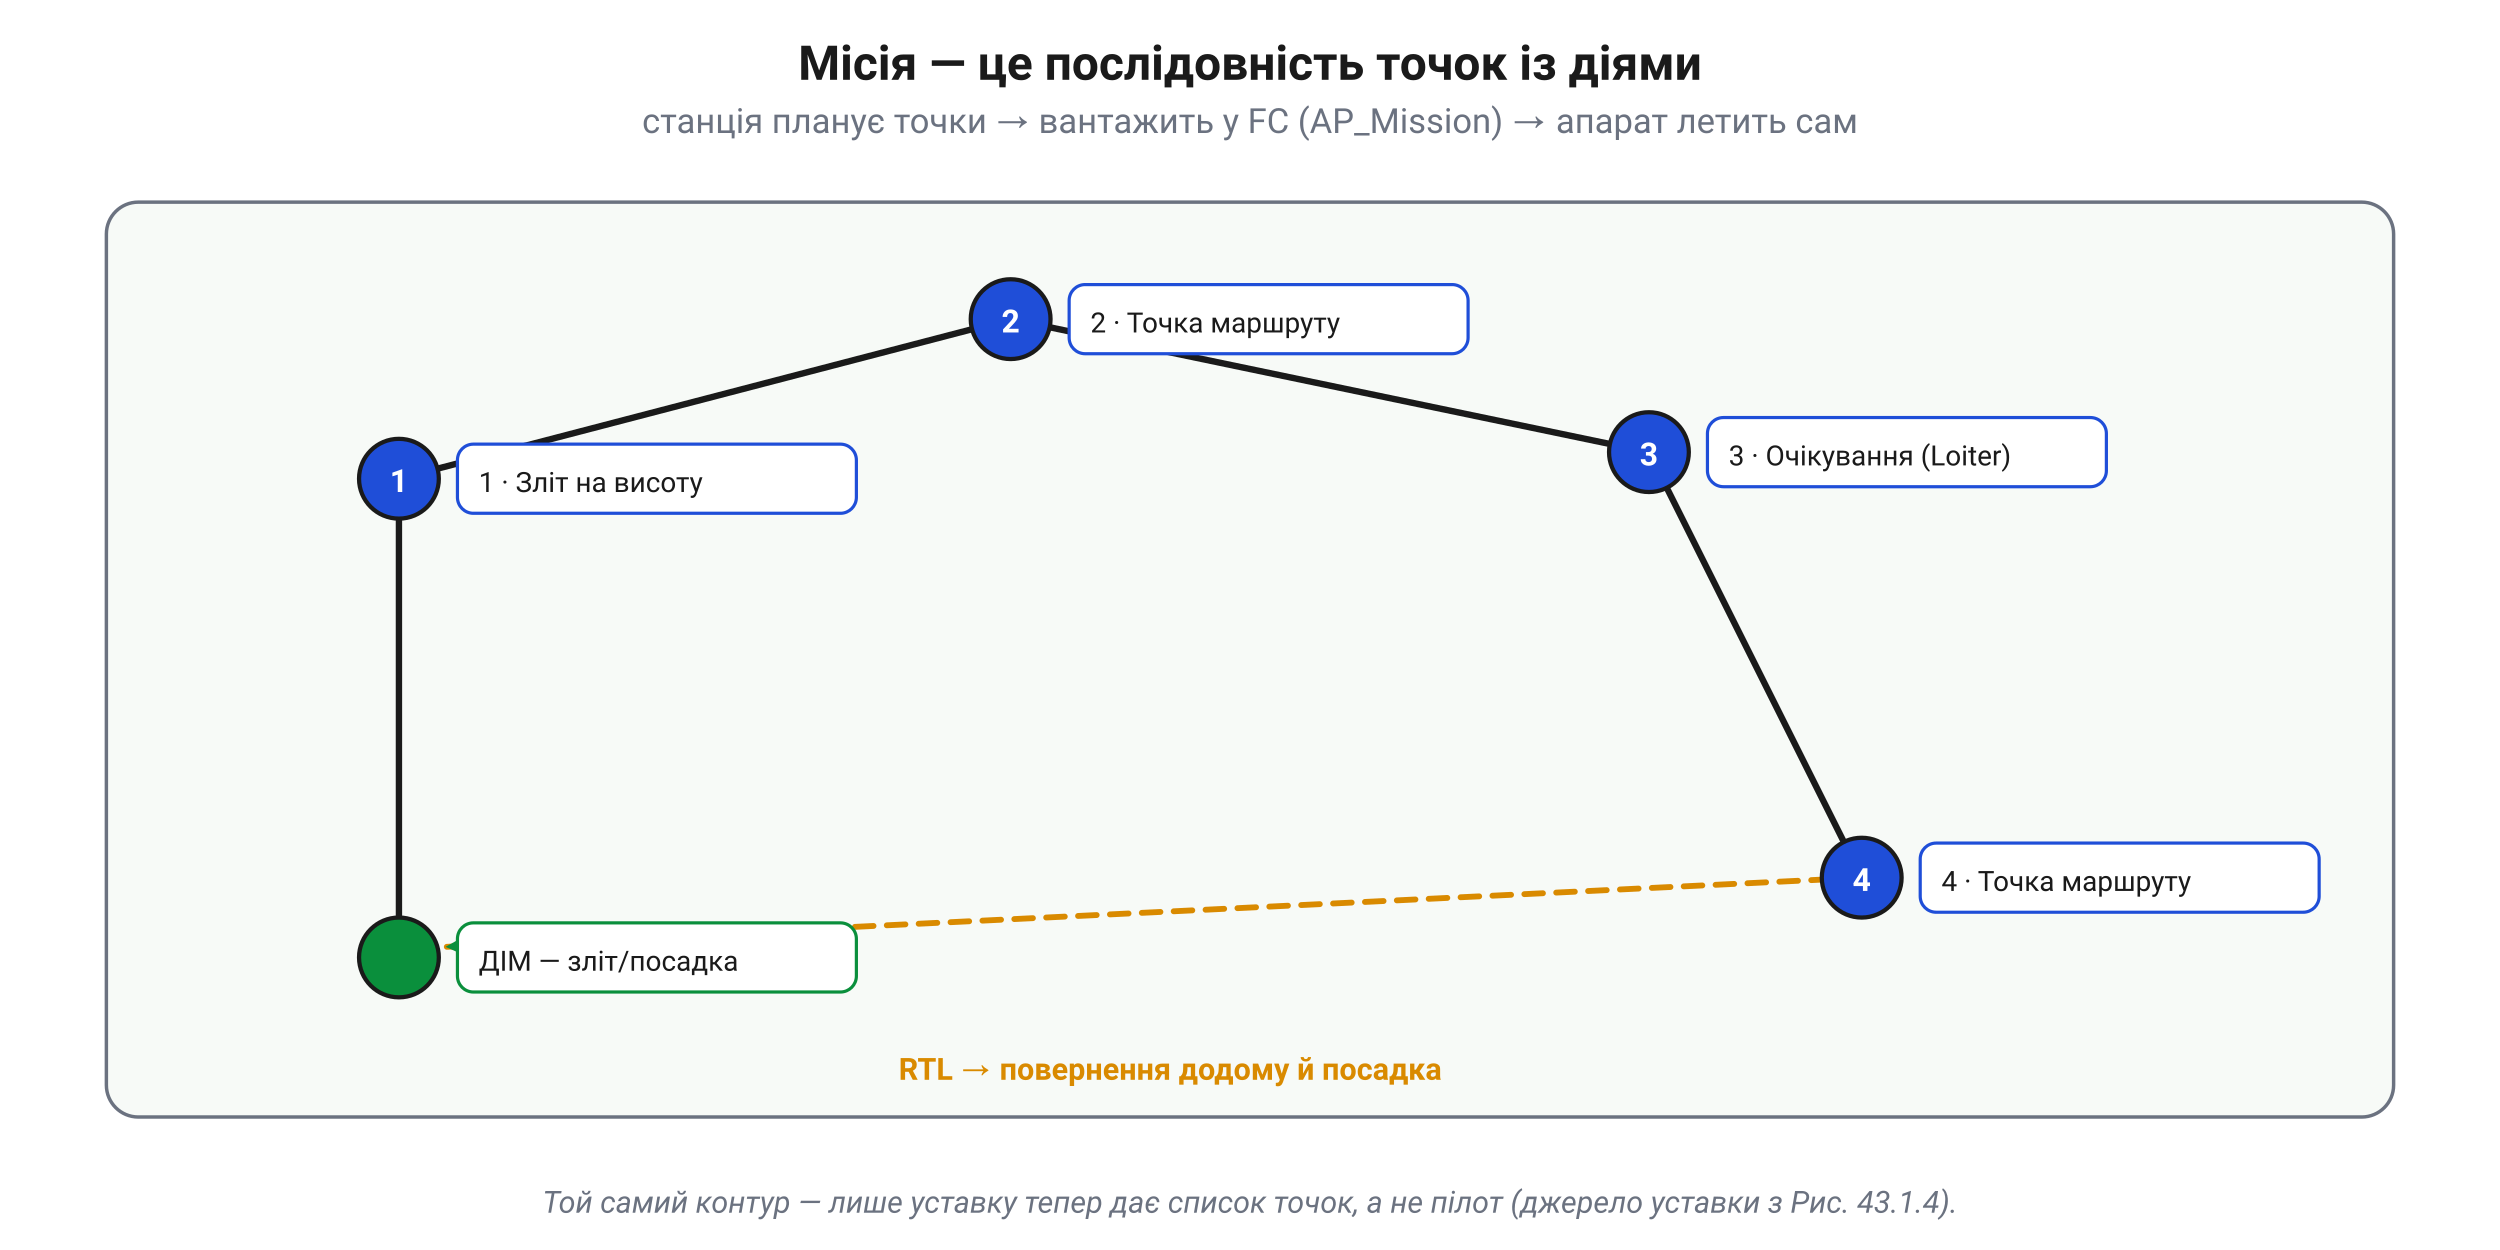
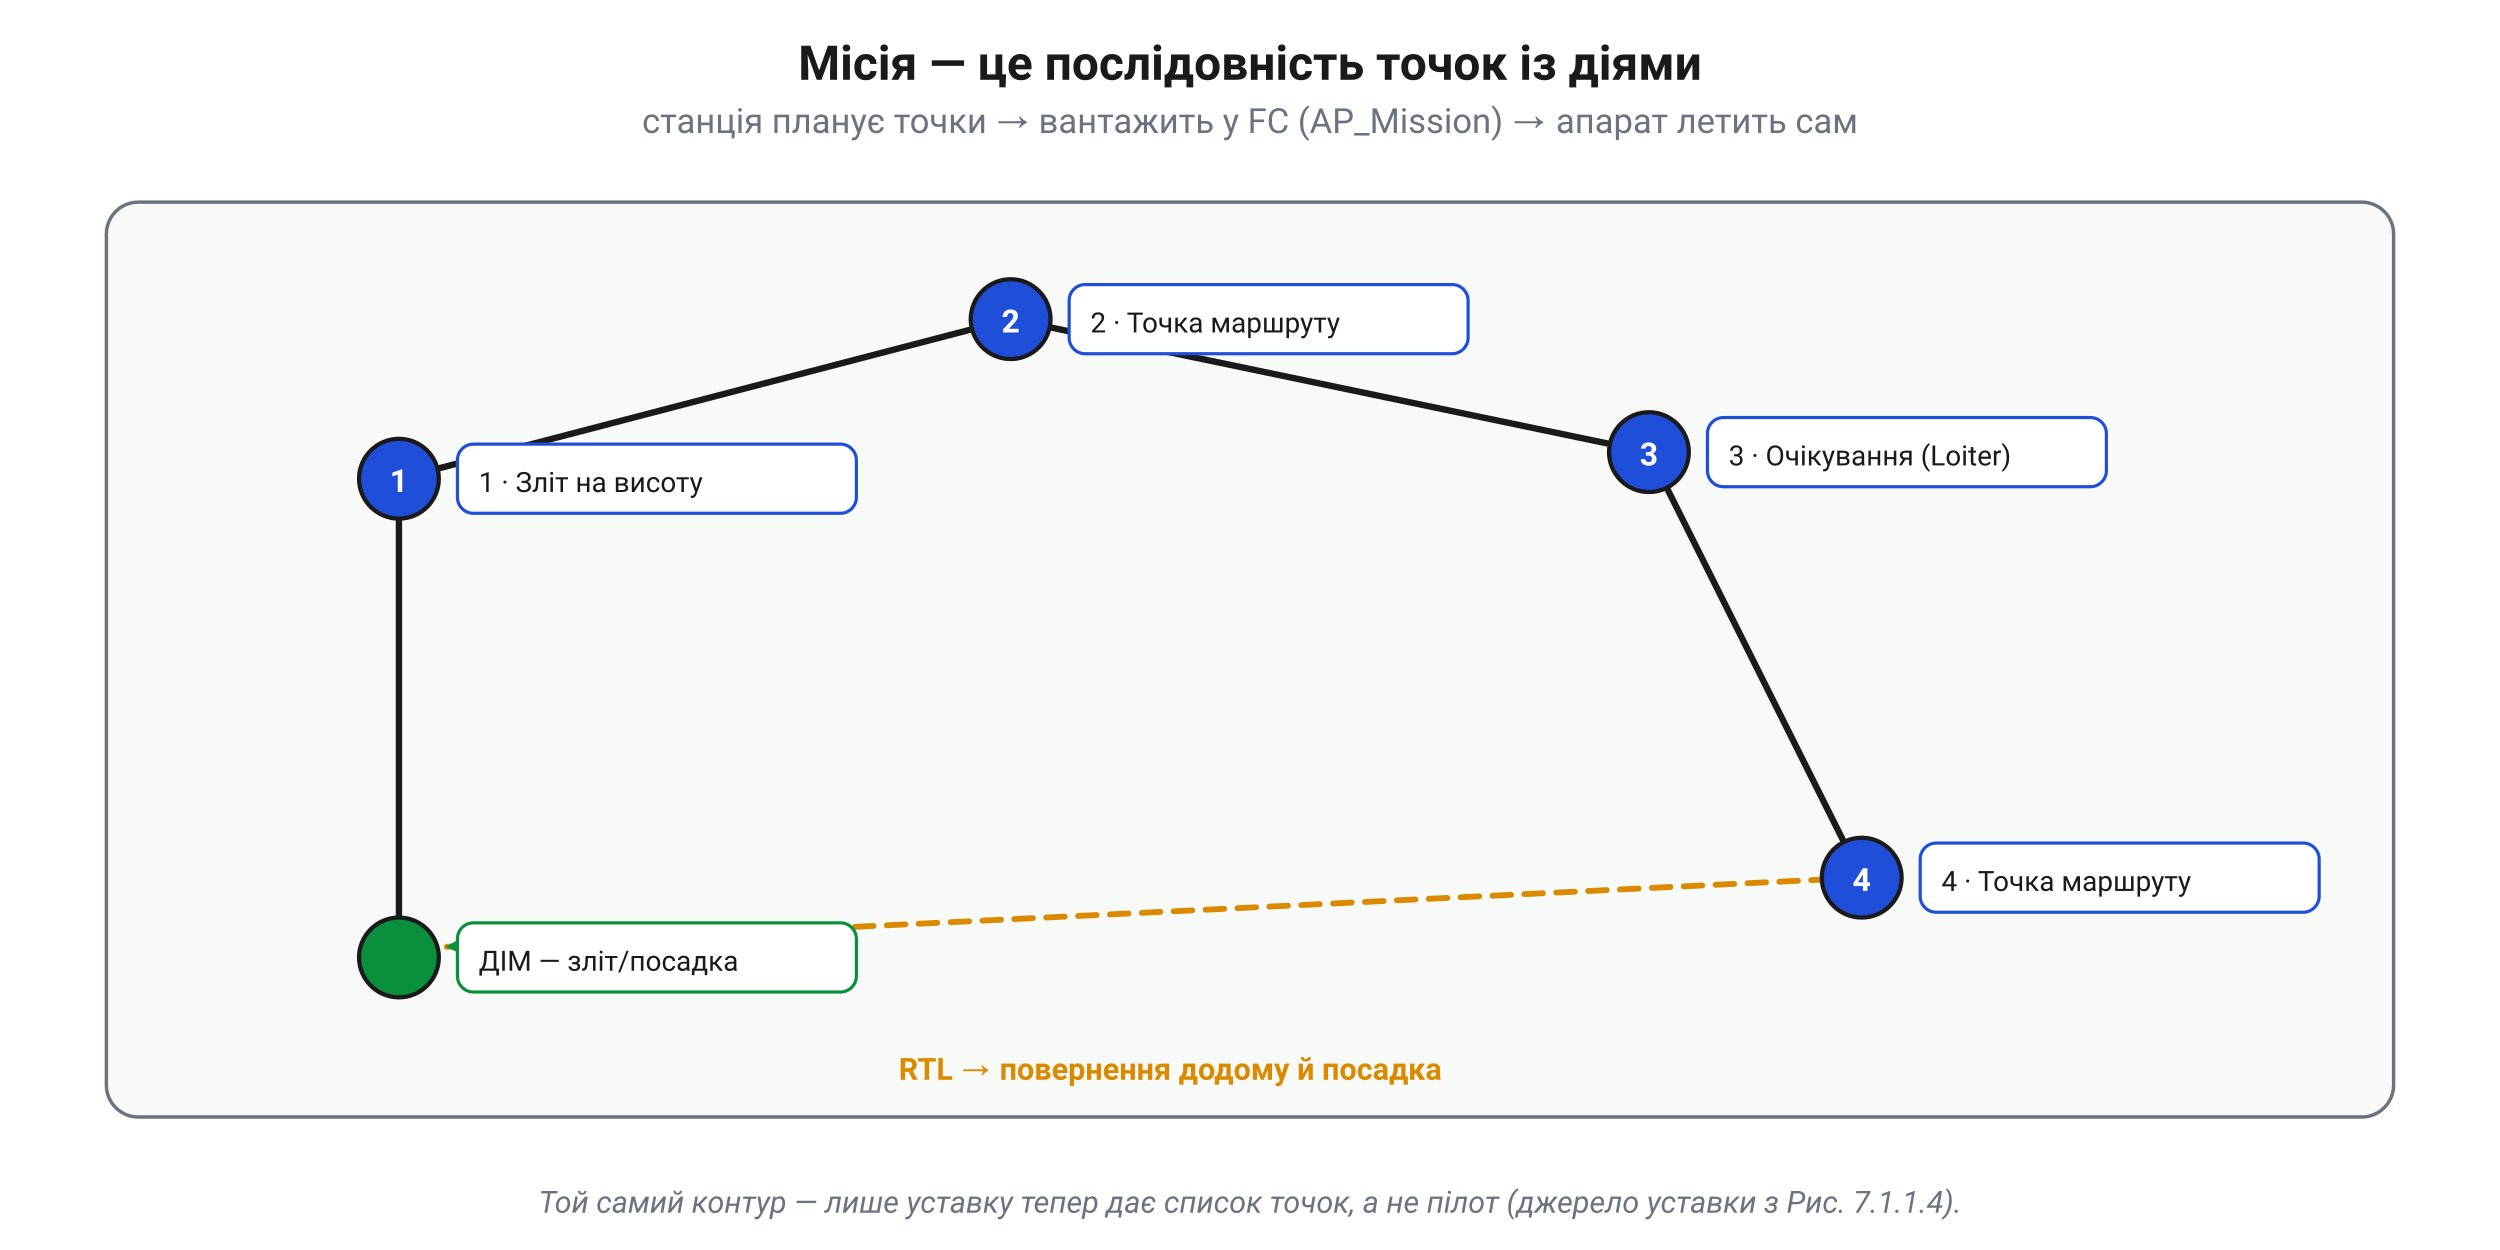
<svg xmlns="http://www.w3.org/2000/svg" width="940" height="470" viewBox="0 0 940 470" font-family="Segoe UI, Roboto, Helvetica, Arial, sans-serif">
  <defs>
    <marker id="arr" markerWidth="9" markerHeight="9" refX="7.5" refY="4" orient="auto" markerUnits="userSpaceOnUse">
      <path d="M0,0 L8,4 L0,8 Z" fill="#1a1a1a" />
    </marker>
    <marker id="arrR" markerWidth="9" markerHeight="9" refX="7.5" refY="4" orient="auto" markerUnits="userSpaceOnUse">
      <path d="M0,0 L8,4 L0,8 Z" fill="#cc0000" />
    </marker>
    <marker id="arrB" markerWidth="9" markerHeight="9" refX="7.5" refY="4" orient="auto" markerUnits="userSpaceOnUse">
      <path d="M0,0 L8,4 L0,8 Z" fill="#1f4ed8" />
    </marker>
    <marker id="arrG" markerWidth="9" markerHeight="9" refX="7.5" refY="4" orient="auto" markerUnits="userSpaceOnUse">
      <path d="M0,0 L8,4 L0,8 Z" fill="#0a8f3c" />
    </marker>
  </defs>
  <rect x="0" y="0" width="940" height="470" fill="white" />
  <text x="470.0" y="30" font-size="18" fill="#1a1a1a" text-anchor="middle" font-weight="bold" font-style="normal">Місія — це послідовність точок із діями</text>
  <text x="470.0" y="50" font-size="13" fill="#6b7280" text-anchor="middle" font-weight="normal" font-style="normal">станція планує точки → вантажить у FC (AP_Mission) → апарат летить сам</text>
  <rect x="40" y="76" width="860" height="344" rx="12" fill="#f7faf7" fill-opacity="1.0" stroke="#6b7280" stroke-width="1.3" />
  <polyline points="150,360 150,180 380,120 620,170 700,330" fill="none" fill-opacity="1.0" stroke="#1a1a1a" stroke-width="2.4" stroke-linejoin="round" />
  <line x1="700" y1="330" x2="168" y2="356" stroke="#d98a00" stroke-width="2.2" stroke-dasharray="7,5" marker-end="url(#arrG)" stroke-opacity="1.0" stroke-linecap="round" />
  <text x="440" y="406" font-size="11.5" fill="#d98a00" text-anchor="middle" font-weight="bold" font-style="normal">RTL → повернення додому й посадка</text>
  <circle cx="150" cy="360" r="15" fill="#0a8f3c" fill-opacity="1.0" stroke="#1a1a1a" stroke-width="1.6" />
  <rect x="172" y="347" width="150" height="26" rx="6" fill="white" fill-opacity="1.0" stroke="#0a8f3c" stroke-width="1.2" />
  <text x="180" y="365" font-size="10.5" fill="#1a1a1a" text-anchor="start" font-weight="normal" font-style="normal">ДІМ — зліт/посадка</text>
  <circle cx="150" cy="180" r="15" fill="#1f4ed8" fill-opacity="1.0" stroke="#1a1a1a" stroke-width="1.6" />
  <text x="150" y="185" font-size="12" fill="white" text-anchor="middle" font-weight="bold" font-style="normal">1</text>
  <rect x="172" y="167" width="150" height="26" rx="6" fill="white" fill-opacity="1.0" stroke="#1f4ed8" stroke-width="1.2" />
  <text x="180" y="185" font-size="10.5" fill="#1a1a1a" text-anchor="start" font-weight="normal" font-style="normal">1 · Зліт на висоту</text>
  <circle cx="380" cy="120" r="15" fill="#1f4ed8" fill-opacity="1.0" stroke="#1a1a1a" stroke-width="1.6" />
  <text x="380" y="125" font-size="12" fill="white" text-anchor="middle" font-weight="bold" font-style="normal">2</text>
  <rect x="402" y="107" width="150" height="26" rx="6" fill="white" fill-opacity="1.0" stroke="#1f4ed8" stroke-width="1.2" />
  <text x="410" y="125" font-size="10.5" fill="#1a1a1a" text-anchor="start" font-weight="normal" font-style="normal">2 · Точка маршруту</text>
  <circle cx="620" cy="170" r="15" fill="#1f4ed8" fill-opacity="1.0" stroke="#1a1a1a" stroke-width="1.6" />
  <text x="620" y="175" font-size="12" fill="white" text-anchor="middle" font-weight="bold" font-style="normal">3</text>
  <rect x="642" y="157" width="150" height="26" rx="6" fill="white" fill-opacity="1.0" stroke="#1f4ed8" stroke-width="1.2" />
  <text x="650" y="175" font-size="10.5" fill="#1a1a1a" text-anchor="start" font-weight="normal" font-style="normal">3 · Очікування (Loiter)</text>
  <circle cx="700" cy="330" r="15" fill="#1f4ed8" fill-opacity="1.0" stroke="#1a1a1a" stroke-width="1.6" />
  <text x="700" y="335" font-size="12" fill="white" text-anchor="middle" font-weight="bold" font-style="normal">4</text>
  <rect x="722" y="317" width="150" height="26" rx="6" fill="white" fill-opacity="1.0" stroke="#1f4ed8" stroke-width="1.2" />
  <text x="730" y="335" font-size="10.5" fill="#1a1a1a" text-anchor="start" font-weight="normal" font-style="normal">4 · Точка маршруту</text>
-   <text x="470.0" y="456" font-size="11.5" fill="#6b7280" text-anchor="middle" font-weight="normal" font-style="italic">Той самий контур — лише уставку тепер дає список точок, а не пілот (джерело уставки з Рис. 43.1.4).</text>
+   <text x="470.0" y="456" font-size="11.5" fill="#6b7280" text-anchor="middle" font-weight="normal" font-style="italic">Той самий контур — лише уставку тепер дає список точок, а не пілот (джерело уставки з Рис. 7.1.1.4).</text>
</svg>
